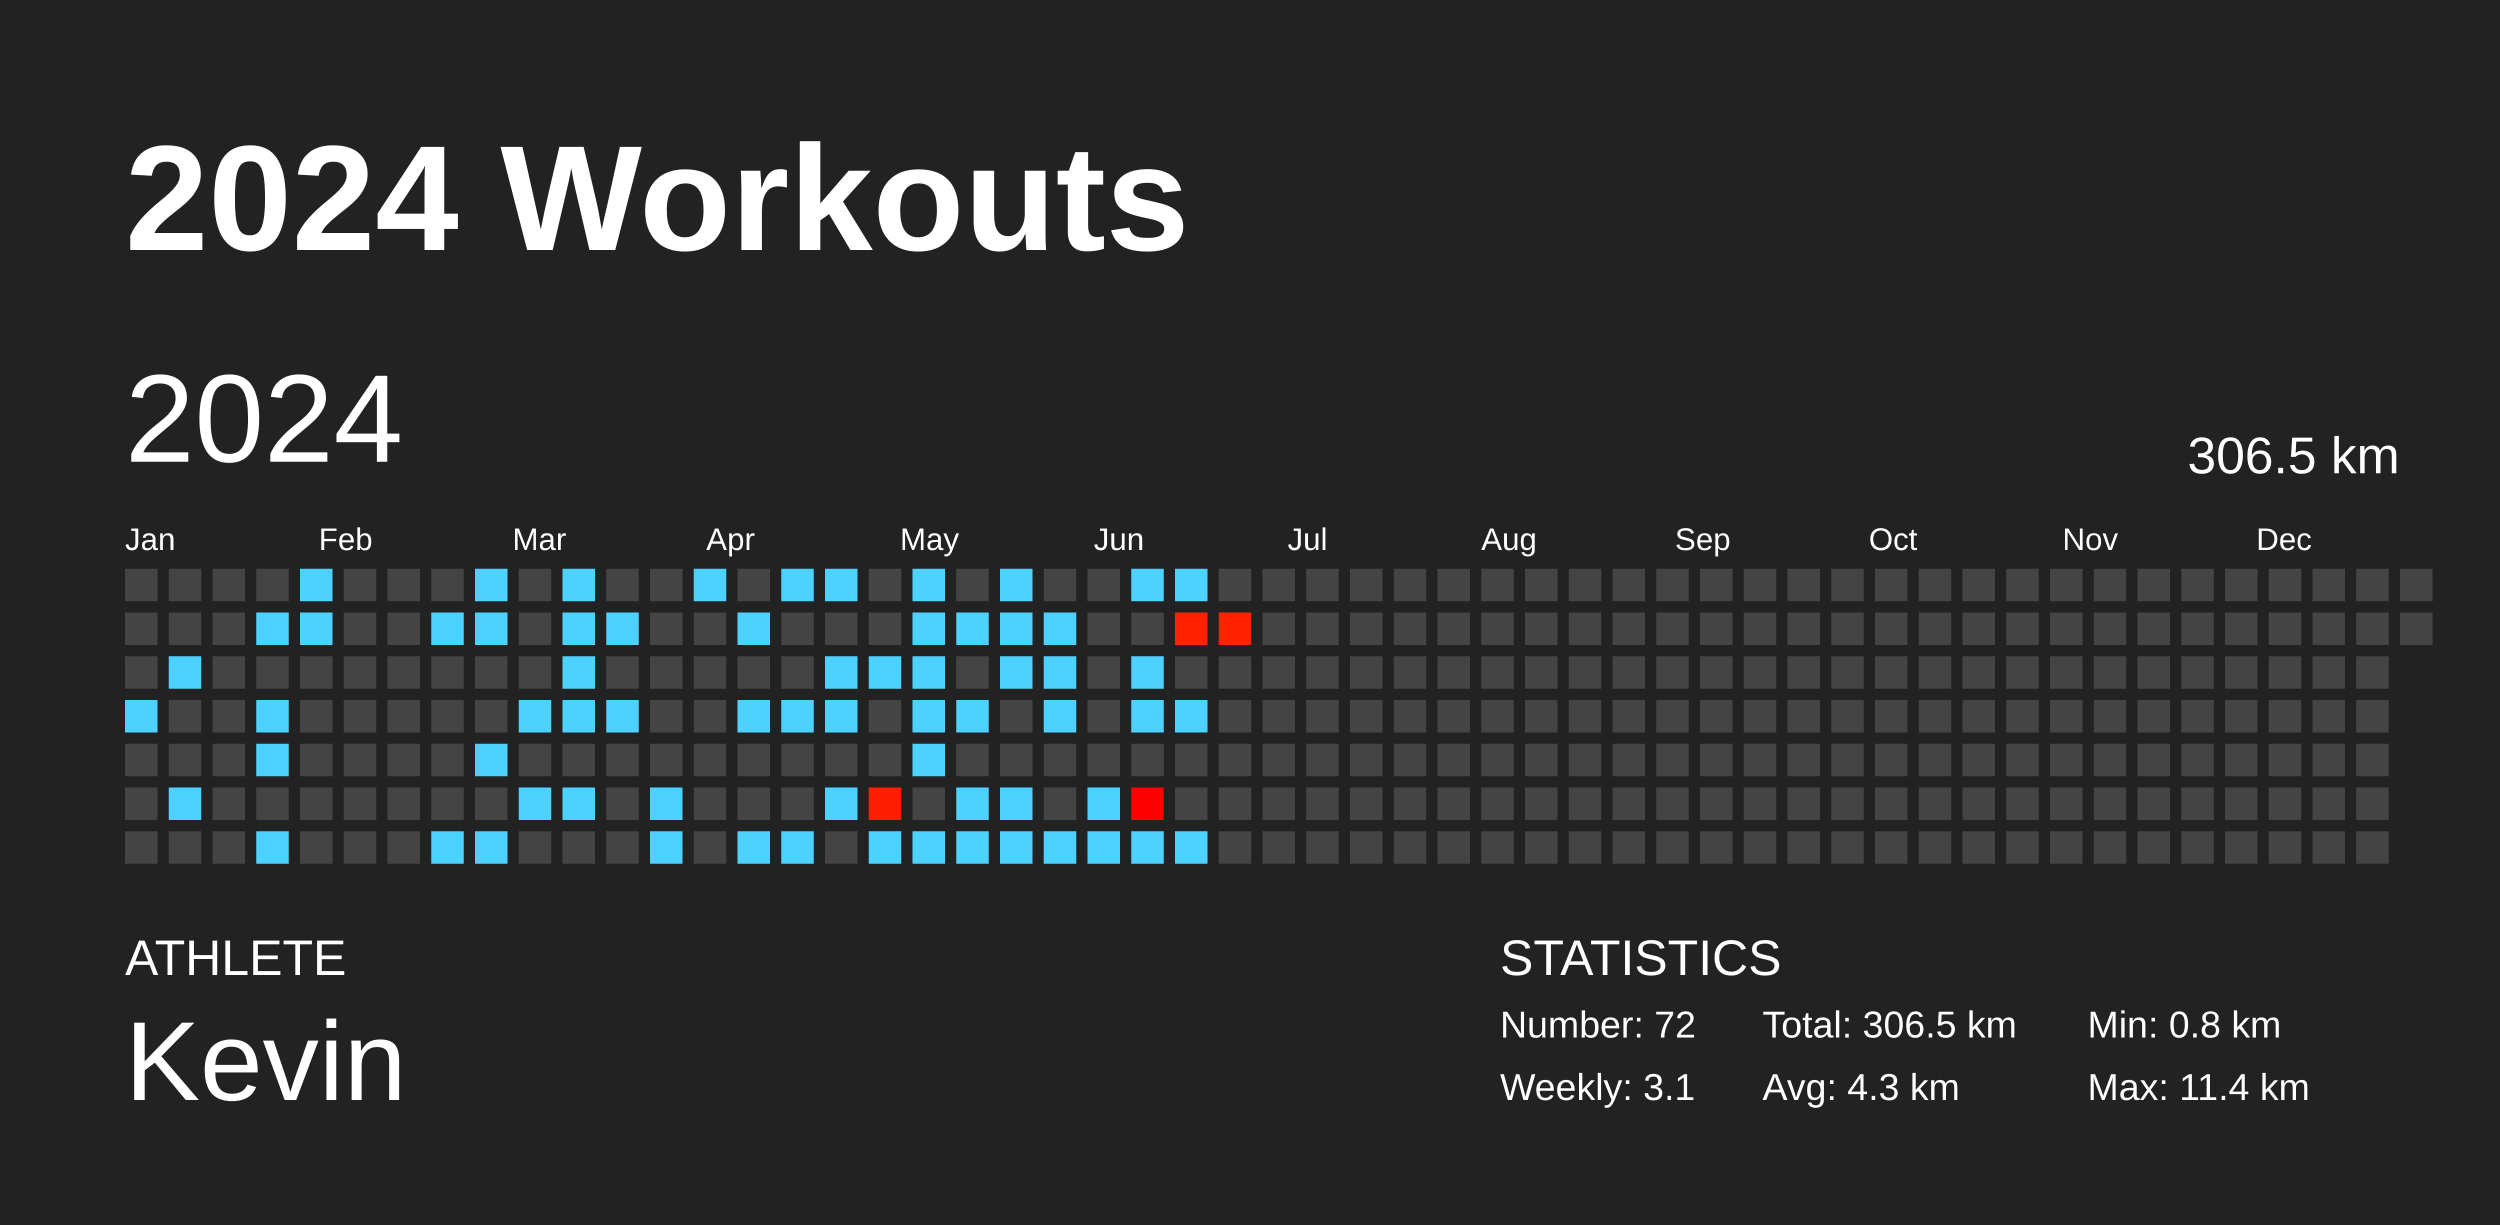
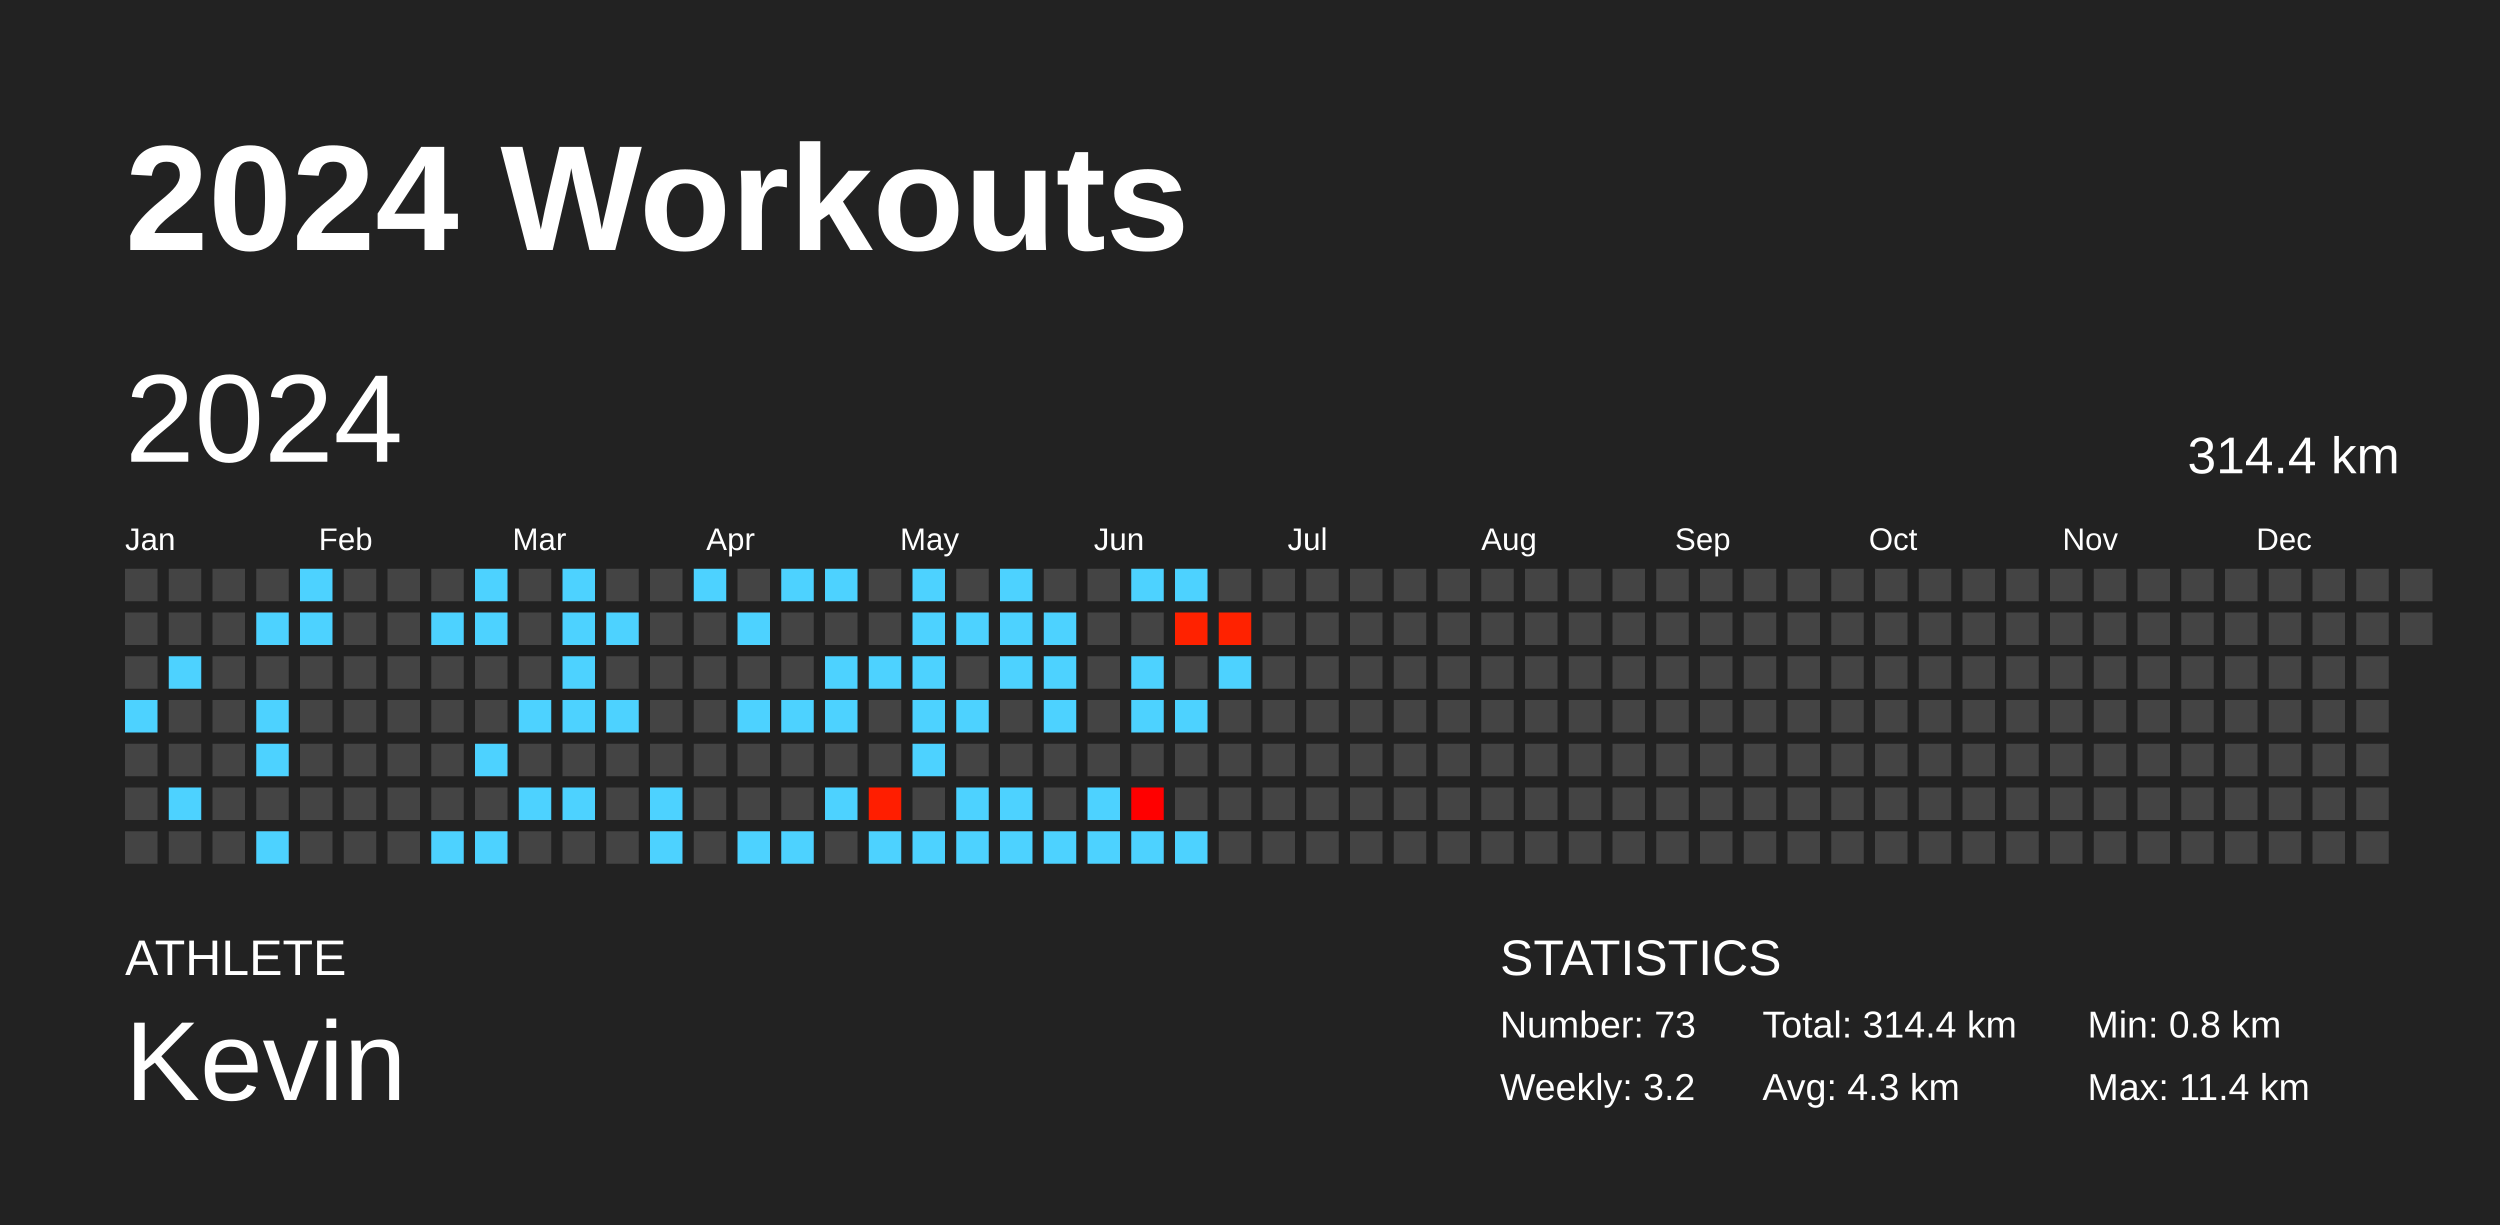
<svg xmlns="http://www.w3.org/2000/svg" baseProfile="full" height="98mm" version="1.1" viewBox="0,0,200,98" width="200mm">
  <defs />
  <rect fill="#222222" height="98" width="200" x="0" y="0" />
  <text fill="#FFFFFF" style="font-size:12px; font-family:Arial; font-weight:bold;" x="10" y="20">2024 Workouts</text>
  <text fill="#FFFFFF" style="font-size:4px; font-family:Arial" x="10" y="78">ATHLETE</text>
  <text fill="#FFFFFF" style="font-size:9px; font-family:Arial" x="10" y="88">Kevin</text>
  <text fill="#FFFFFF" style="font-size:4px; font-family:Arial" x="120" y="78">STATISTICS</text>
-   <text fill="#FFFFFF" style="font-size:3px; font-family:Arial" x="120" y="83">Number: 72</text>
-   <text fill="#FFFFFF" style="font-size:3px; font-family:Arial" x="120" y="88">Weekly: 3.1</text>
-   <text fill="#FFFFFF" style="font-size:3px; font-family:Arial" x="141" y="83">Total: 306.5 km</text>
+   <text fill="#FFFFFF" style="font-size:3px; font-family:Arial" x="120" y="83">Number: 73</text>
+   <text fill="#FFFFFF" style="font-size:3px; font-family:Arial" x="120" y="88">Weekly: 3.2</text>
+   <text fill="#FFFFFF" style="font-size:3px; font-family:Arial" x="141" y="83">Total: 314.4 km</text>
  <text fill="#FFFFFF" style="font-size:3px; font-family:Arial" x="141" y="88">Avg: 4.3 km</text>
  <text fill="#FFFFFF" style="font-size:3px; font-family:Arial" x="167" y="83">Min: 0.8 km</text>
  <text fill="#FFFFFF" style="font-size:3px; font-family:Arial" x="167" y="88">Max: 11.4 km</text>
  <text dominant-baseline="hanging" fill="#FFFFFF" style="font-size:10.0px; font-family:Arial;" x="10" y="30">2024</text>
-   <text dominant-baseline="hanging" fill="#FFFFFF" style="font-size:4.125px; font-family:Arial;" x="175" y="35">306.5 km</text>
+   <text dominant-baseline="hanging" fill="#FFFFFF" style="font-size:4.125px; font-family:Arial;" x="175" y="35">314.4 km</text>
  <text fill="#FFFFFF" style="font-size:2.5px; font-family:Arial" x="10.0" y="44">Jan</text>
  <text fill="#FFFFFF" style="font-size:2.5px; font-family:Arial" x="25.5" y="44">Feb</text>
  <text fill="#FFFFFF" style="font-size:2.5px; font-family:Arial" x="41.0" y="44">Mar</text>
  <text fill="#FFFFFF" style="font-size:2.5px; font-family:Arial" x="56.5" y="44">Apr</text>
  <text fill="#FFFFFF" style="font-size:2.5px; font-family:Arial" x="72.0" y="44">May</text>
  <text fill="#FFFFFF" style="font-size:2.5px; font-family:Arial" x="87.5" y="44">Jun</text>
  <text fill="#FFFFFF" style="font-size:2.5px; font-family:Arial" x="103.0" y="44">Jul</text>
  <text fill="#FFFFFF" style="font-size:2.5px; font-family:Arial" x="118.5" y="44">Aug</text>
  <text fill="#FFFFFF" style="font-size:2.5px; font-family:Arial" x="134.0" y="44">Sep</text>
  <text fill="#FFFFFF" style="font-size:2.5px; font-family:Arial" x="149.5" y="44">Oct</text>
  <text fill="#FFFFFF" style="font-size:2.5px; font-family:Arial" x="165.0" y="44">Nov</text>
  <text fill="#FFFFFF" style="font-size:2.5px; font-family:Arial" x="180.5" y="44">Dec</text>
  <rect fill="#444444" height="2.6" width="2.6" x="10.0" y="45.5" />
  <rect fill="#444444" height="2.6" width="2.6" x="10.0" y="49.0" />
  <rect fill="#444444" height="2.6" width="2.6" x="10.0" y="52.5" />
  <rect fill="#4dd2ff" height="2.6" width="2.6" x="10.0" y="56.0" />
  <rect fill="#444444" height="2.6" width="2.6" x="10.0" y="59.5" />
  <rect fill="#444444" height="2.6" width="2.6" x="10.0" y="63.0" />
  <rect fill="#444444" height="2.6" width="2.6" x="10.0" y="66.5" />
  <rect fill="#444444" height="2.6" width="2.6" x="13.5" y="45.5" />
  <rect fill="#444444" height="2.6" width="2.6" x="13.5" y="49.0" />
  <rect fill="#4dd2ff" height="2.6" width="2.6" x="13.5" y="52.5" />
  <rect fill="#444444" height="2.6" width="2.6" x="13.5" y="56.0" />
  <rect fill="#444444" height="2.6" width="2.6" x="13.5" y="59.5" />
  <rect fill="#4dd2ff" height="2.6" width="2.6" x="13.5" y="63.0" />
  <rect fill="#444444" height="2.6" width="2.6" x="13.5" y="66.5" />
  <rect fill="#444444" height="2.6" width="2.6" x="17.0" y="45.5" />
  <rect fill="#444444" height="2.6" width="2.6" x="17.0" y="49.0" />
  <rect fill="#444444" height="2.6" width="2.6" x="17.0" y="52.5" />
  <rect fill="#444444" height="2.6" width="2.6" x="17.0" y="56.0" />
  <rect fill="#444444" height="2.6" width="2.6" x="17.0" y="59.5" />
  <rect fill="#444444" height="2.6" width="2.6" x="17.0" y="63.0" />
  <rect fill="#444444" height="2.6" width="2.6" x="17.0" y="66.5" />
  <rect fill="#444444" height="2.6" width="2.6" x="20.5" y="45.5" />
  <rect fill="#4dd2ff" height="2.6" width="2.6" x="20.5" y="49.0" />
  <rect fill="#444444" height="2.6" width="2.6" x="20.5" y="52.5" />
  <rect fill="#4dd2ff" height="2.6" width="2.6" x="20.5" y="56.0" />
  <rect fill="#4dd2ff" height="2.6" width="2.6" x="20.5" y="59.5" />
  <rect fill="#444444" height="2.6" width="2.6" x="20.5" y="63.0" />
  <rect fill="#4dd2ff" height="2.6" width="2.6" x="20.5" y="66.5" />
  <rect fill="#4dd2ff" height="2.6" width="2.6" x="24.0" y="45.5" />
  <rect fill="#4dd2ff" height="2.6" width="2.6" x="24.0" y="49.0" />
  <rect fill="#444444" height="2.6" width="2.6" x="24.0" y="52.5" />
  <rect fill="#444444" height="2.6" width="2.6" x="24.0" y="56.0" />
  <rect fill="#444444" height="2.6" width="2.6" x="24.0" y="59.5" />
  <rect fill="#444444" height="2.6" width="2.6" x="24.0" y="63.0" />
  <rect fill="#444444" height="2.6" width="2.6" x="24.0" y="66.5" />
  <rect fill="#444444" height="2.6" width="2.6" x="27.5" y="45.5" />
  <rect fill="#444444" height="2.6" width="2.6" x="27.5" y="49.0" />
  <rect fill="#444444" height="2.6" width="2.6" x="27.5" y="52.5" />
  <rect fill="#444444" height="2.6" width="2.6" x="27.5" y="56.0" />
  <rect fill="#444444" height="2.6" width="2.6" x="27.5" y="59.5" />
  <rect fill="#444444" height="2.6" width="2.6" x="27.5" y="63.0" />
  <rect fill="#444444" height="2.6" width="2.6" x="27.5" y="66.5" />
  <rect fill="#444444" height="2.6" width="2.6" x="31.0" y="45.5" />
  <rect fill="#444444" height="2.6" width="2.6" x="31.0" y="49.0" />
  <rect fill="#444444" height="2.6" width="2.6" x="31.0" y="52.5" />
  <rect fill="#444444" height="2.6" width="2.6" x="31.0" y="56.0" />
  <rect fill="#444444" height="2.6" width="2.6" x="31.0" y="59.5" />
  <rect fill="#444444" height="2.6" width="2.6" x="31.0" y="63.0" />
  <rect fill="#444444" height="2.6" width="2.6" x="31.0" y="66.5" />
  <rect fill="#444444" height="2.6" width="2.6" x="34.5" y="45.5" />
  <rect fill="#4dd2ff" height="2.6" width="2.6" x="34.5" y="49.0" />
  <rect fill="#444444" height="2.6" width="2.6" x="34.5" y="52.5" />
  <rect fill="#444444" height="2.6" width="2.6" x="34.5" y="56.0" />
  <rect fill="#444444" height="2.6" width="2.6" x="34.5" y="59.5" />
  <rect fill="#444444" height="2.6" width="2.6" x="34.5" y="63.0" />
  <rect fill="#4dd2ff" height="2.6" width="2.6" x="34.5" y="66.5" />
  <rect fill="#4dd2ff" height="2.6" width="2.6" x="38.0" y="45.5" />
  <rect fill="#4dd2ff" height="2.6" width="2.6" x="38.0" y="49.0" />
  <rect fill="#444444" height="2.6" width="2.6" x="38.0" y="52.5" />
  <rect fill="#444444" height="2.6" width="2.6" x="38.0" y="56.0" />
  <rect fill="#4dd2ff" height="2.6" width="2.6" x="38.0" y="59.5" />
  <rect fill="#444444" height="2.6" width="2.6" x="38.0" y="63.0" />
  <rect fill="#4dd2ff" height="2.6" width="2.6" x="38.0" y="66.5" />
  <rect fill="#444444" height="2.6" width="2.6" x="41.5" y="45.5" />
  <rect fill="#444444" height="2.6" width="2.6" x="41.5" y="49.0" />
  <rect fill="#444444" height="2.6" width="2.6" x="41.5" y="52.5" />
  <rect fill="#4dd2ff" height="2.6" width="2.6" x="41.5" y="56.0" />
  <rect fill="#444444" height="2.6" width="2.6" x="41.5" y="59.5" />
  <rect fill="#4dd2ff" height="2.6" width="2.6" x="41.5" y="63.0" />
  <rect fill="#444444" height="2.6" width="2.6" x="41.5" y="66.5" />
  <rect fill="#4dd2ff" height="2.6" width="2.6" x="45.0" y="45.5" />
  <rect fill="#4dd2ff" height="2.6" width="2.6" x="45.0" y="49.0" />
  <rect fill="#4dd2ff" height="2.6" width="2.6" x="45.0" y="52.5" />
  <rect fill="#4dd2ff" height="2.6" width="2.6" x="45.0" y="56.0" />
  <rect fill="#444444" height="2.6" width="2.6" x="45.0" y="59.5" />
  <rect fill="#4dd2ff" height="2.6" width="2.6" x="45.0" y="63.0" />
  <rect fill="#444444" height="2.6" width="2.6" x="45.0" y="66.5" />
  <rect fill="#444444" height="2.6" width="2.6" x="48.5" y="45.5" />
  <rect fill="#4dd2ff" height="2.6" width="2.6" x="48.5" y="49.0" />
  <rect fill="#444444" height="2.6" width="2.6" x="48.5" y="52.5" />
  <rect fill="#4dd2ff" height="2.6" width="2.6" x="48.5" y="56.0" />
  <rect fill="#444444" height="2.6" width="2.6" x="48.5" y="59.5" />
  <rect fill="#444444" height="2.6" width="2.6" x="48.5" y="63.0" />
  <rect fill="#444444" height="2.6" width="2.6" x="48.5" y="66.5" />
  <rect fill="#444444" height="2.6" width="2.6" x="52.0" y="45.5" />
  <rect fill="#444444" height="2.6" width="2.6" x="52.0" y="49.0" />
  <rect fill="#444444" height="2.6" width="2.6" x="52.0" y="52.5" />
  <rect fill="#444444" height="2.6" width="2.6" x="52.0" y="56.0" />
  <rect fill="#444444" height="2.6" width="2.6" x="52.0" y="59.5" />
  <rect fill="#4dd2ff" height="2.6" width="2.6" x="52.0" y="63.0" />
  <rect fill="#4dd2ff" height="2.6" width="2.6" x="52.0" y="66.5" />
  <rect fill="#4dd2ff" height="2.6" width="2.6" x="55.5" y="45.5" />
  <rect fill="#444444" height="2.6" width="2.6" x="55.5" y="49.0" />
  <rect fill="#444444" height="2.6" width="2.6" x="55.5" y="52.5" />
  <rect fill="#444444" height="2.6" width="2.6" x="55.5" y="56.0" />
  <rect fill="#444444" height="2.6" width="2.6" x="55.5" y="59.5" />
  <rect fill="#444444" height="2.6" width="2.6" x="55.5" y="63.0" />
  <rect fill="#444444" height="2.6" width="2.6" x="55.5" y="66.5" />
  <rect fill="#444444" height="2.6" width="2.6" x="59.0" y="45.5" />
  <rect fill="#4dd2ff" height="2.6" width="2.6" x="59.0" y="49.0" />
  <rect fill="#444444" height="2.6" width="2.6" x="59.0" y="52.5" />
  <rect fill="#4dd2ff" height="2.6" width="2.6" x="59.0" y="56.0" />
  <rect fill="#444444" height="2.6" width="2.6" x="59.0" y="59.5" />
  <rect fill="#444444" height="2.6" width="2.6" x="59.0" y="63.0" />
  <rect fill="#4dd2ff" height="2.6" width="2.6" x="59.0" y="66.5" />
  <rect fill="#4dd2ff" height="2.6" width="2.6" x="62.5" y="45.5" />
  <rect fill="#444444" height="2.6" width="2.6" x="62.5" y="49.0" />
  <rect fill="#444444" height="2.6" width="2.6" x="62.5" y="52.5" />
  <rect fill="#4dd2ff" height="2.6" width="2.6" x="62.5" y="56.0" />
  <rect fill="#444444" height="2.6" width="2.6" x="62.5" y="59.5" />
  <rect fill="#444444" height="2.6" width="2.6" x="62.5" y="63.0" />
  <rect fill="#4dd2ff" height="2.6" width="2.6" x="62.5" y="66.5" />
  <rect fill="#4dd2ff" height="2.6" width="2.6" x="66.0" y="45.5" />
  <rect fill="#444444" height="2.6" width="2.6" x="66.0" y="49.0" />
  <rect fill="#4dd2ff" height="2.6" width="2.6" x="66.0" y="52.5" />
  <rect fill="#4dd2ff" height="2.6" width="2.6" x="66.0" y="56.0" />
  <rect fill="#444444" height="2.6" width="2.6" x="66.0" y="59.5" />
  <rect fill="#4dd2ff" height="2.6" width="2.6" x="66.0" y="63.0" />
  <rect fill="#444444" height="2.6" width="2.6" x="66.0" y="66.5" />
  <rect fill="#444444" height="2.6" width="2.6" x="69.5" y="45.5" />
  <rect fill="#444444" height="2.6" width="2.6" x="69.5" y="49.0" />
  <rect fill="#4dd2ff" height="2.6" width="2.6" x="69.5" y="52.5" />
  <rect fill="#444444" height="2.6" width="2.6" x="69.5" y="56.0" />
  <rect fill="#444444" height="2.6" width="2.6" x="69.5" y="59.5" />
  <rect fill="#ff1e00" height="2.6" width="2.6" x="69.5" y="63.0" />
  <rect fill="#4dd2ff" height="2.6" width="2.6" x="69.5" y="66.5" />
  <rect fill="#4dd2ff" height="2.6" width="2.6" x="73.0" y="45.5" />
  <rect fill="#4dd2ff" height="2.6" width="2.6" x="73.0" y="49.0" />
  <rect fill="#4dd2ff" height="2.6" width="2.6" x="73.0" y="52.5" />
  <rect fill="#4dd2ff" height="2.6" width="2.6" x="73.0" y="56.0" />
  <rect fill="#4dd2ff" height="2.6" width="2.6" x="73.0" y="59.5" />
  <rect fill="#444444" height="2.6" width="2.6" x="73.0" y="63.0" />
  <rect fill="#4dd2ff" height="2.6" width="2.6" x="73.0" y="66.5" />
  <rect fill="#444444" height="2.6" width="2.6" x="76.5" y="45.5" />
  <rect fill="#4dd2ff" height="2.6" width="2.6" x="76.5" y="49.0" />
  <rect fill="#444444" height="2.6" width="2.6" x="76.5" y="52.5" />
  <rect fill="#4dd2ff" height="2.6" width="2.6" x="76.5" y="56.0" />
  <rect fill="#444444" height="2.6" width="2.6" x="76.5" y="59.5" />
  <rect fill="#4dd2ff" height="2.6" width="2.6" x="76.5" y="63.0" />
  <rect fill="#4dd2ff" height="2.6" width="2.6" x="76.5" y="66.5" />
  <rect fill="#4dd2ff" height="2.6" width="2.6" x="80.0" y="45.5" />
  <rect fill="#4dd2ff" height="2.6" width="2.6" x="80.0" y="49.0" />
  <rect fill="#4dd2ff" height="2.6" width="2.6" x="80.0" y="52.5" />
  <rect fill="#444444" height="2.6" width="2.6" x="80.0" y="56.0" />
  <rect fill="#444444" height="2.6" width="2.6" x="80.0" y="59.5" />
  <rect fill="#4dd2ff" height="2.6" width="2.6" x="80.0" y="63.0" />
  <rect fill="#4dd2ff" height="2.6" width="2.6" x="80.0" y="66.5" />
  <rect fill="#444444" height="2.6" width="2.6" x="83.5" y="45.5" />
  <rect fill="#4dd2ff" height="2.6" width="2.6" x="83.5" y="49.0" />
  <rect fill="#4dd2ff" height="2.6" width="2.6" x="83.5" y="52.5" />
  <rect fill="#4dd2ff" height="2.6" width="2.6" x="83.5" y="56.0" />
  <rect fill="#444444" height="2.6" width="2.6" x="83.5" y="59.5" />
  <rect fill="#444444" height="2.6" width="2.6" x="83.5" y="63.0" />
  <rect fill="#4dd2ff" height="2.6" width="2.6" x="83.5" y="66.5" />
  <rect fill="#444444" height="2.6" width="2.6" x="87.0" y="45.5" />
  <rect fill="#444444" height="2.6" width="2.6" x="87.0" y="49.0" />
  <rect fill="#444444" height="2.6" width="2.6" x="87.0" y="52.5" />
  <rect fill="#444444" height="2.6" width="2.6" x="87.0" y="56.0" />
  <rect fill="#444444" height="2.6" width="2.6" x="87.0" y="59.5" />
  <rect fill="#4dd2ff" height="2.6" width="2.6" x="87.0" y="63.0" />
  <rect fill="#4dd2ff" height="2.6" width="2.6" x="87.0" y="66.5" />
  <rect fill="#4dd2ff" height="2.6" width="2.6" x="90.5" y="45.5" />
  <rect fill="#444444" height="2.6" width="2.6" x="90.5" y="49.0" />
  <rect fill="#4dd2ff" height="2.6" width="2.6" x="90.5" y="52.5" />
  <rect fill="#4dd2ff" height="2.6" width="2.6" x="90.5" y="56.0" />
  <rect fill="#444444" height="2.6" width="2.6" x="90.5" y="59.5" />
  <rect fill="#ff0000" height="2.6" width="2.6" x="90.5" y="63.0" />
  <rect fill="#4dd2ff" height="2.6" width="2.6" x="90.5" y="66.5" />
  <rect fill="#4dd2ff" height="2.6" width="2.6" x="94.0" y="45.5" />
  <rect fill="#ff2200" height="2.6" width="2.6" x="94.0" y="49.0" />
  <rect fill="#444444" height="2.6" width="2.6" x="94.0" y="52.5" />
  <rect fill="#4dd2ff" height="2.6" width="2.6" x="94.0" y="56.0" />
  <rect fill="#444444" height="2.6" width="2.6" x="94.0" y="59.5" />
  <rect fill="#444444" height="2.6" width="2.6" x="94.0" y="63.0" />
  <rect fill="#4dd2ff" height="2.6" width="2.6" x="94.0" y="66.5" />
  <rect fill="#444444" height="2.6" width="2.6" x="97.5" y="45.5" />
  <rect fill="#ff2200" height="2.6" width="2.6" x="97.5" y="49.0" />
-   <rect fill="#444444" height="2.6" width="2.6" x="97.5" y="52.5" />
+   <rect fill="#4dd2ff" height="2.6" width="2.6" x="97.5" y="52.5" />
  <rect fill="#444444" height="2.6" width="2.6" x="97.5" y="56.0" />
  <rect fill="#444444" height="2.6" width="2.6" x="97.5" y="59.5" />
  <rect fill="#444444" height="2.6" width="2.6" x="97.5" y="63.0" />
  <rect fill="#444444" height="2.6" width="2.6" x="97.5" y="66.5" />
  <rect fill="#444444" height="2.6" width="2.6" x="101.0" y="45.5" />
  <rect fill="#444444" height="2.6" width="2.6" x="101.0" y="49.0" />
  <rect fill="#444444" height="2.6" width="2.6" x="101.0" y="52.5" />
  <rect fill="#444444" height="2.6" width="2.6" x="101.0" y="56.0" />
  <rect fill="#444444" height="2.6" width="2.6" x="101.0" y="59.5" />
  <rect fill="#444444" height="2.6" width="2.6" x="101.0" y="63.0" />
  <rect fill="#444444" height="2.6" width="2.6" x="101.0" y="66.5" />
  <rect fill="#444444" height="2.6" width="2.6" x="104.5" y="45.5" />
  <rect fill="#444444" height="2.6" width="2.6" x="104.5" y="49.0" />
  <rect fill="#444444" height="2.6" width="2.6" x="104.5" y="52.5" />
  <rect fill="#444444" height="2.6" width="2.6" x="104.5" y="56.0" />
  <rect fill="#444444" height="2.6" width="2.6" x="104.5" y="59.5" />
  <rect fill="#444444" height="2.6" width="2.6" x="104.5" y="63.0" />
  <rect fill="#444444" height="2.6" width="2.6" x="104.5" y="66.5" />
  <rect fill="#444444" height="2.6" width="2.6" x="108.0" y="45.5" />
  <rect fill="#444444" height="2.6" width="2.6" x="108.0" y="49.0" />
  <rect fill="#444444" height="2.6" width="2.6" x="108.0" y="52.5" />
  <rect fill="#444444" height="2.6" width="2.6" x="108.0" y="56.0" />
  <rect fill="#444444" height="2.6" width="2.6" x="108.0" y="59.5" />
  <rect fill="#444444" height="2.6" width="2.6" x="108.0" y="63.0" />
  <rect fill="#444444" height="2.6" width="2.6" x="108.0" y="66.5" />
  <rect fill="#444444" height="2.6" width="2.6" x="111.5" y="45.5" />
  <rect fill="#444444" height="2.6" width="2.6" x="111.5" y="49.0" />
  <rect fill="#444444" height="2.6" width="2.6" x="111.5" y="52.5" />
  <rect fill="#444444" height="2.6" width="2.6" x="111.5" y="56.0" />
  <rect fill="#444444" height="2.6" width="2.6" x="111.5" y="59.5" />
  <rect fill="#444444" height="2.6" width="2.6" x="111.5" y="63.0" />
  <rect fill="#444444" height="2.6" width="2.6" x="111.5" y="66.5" />
  <rect fill="#444444" height="2.6" width="2.6" x="115.0" y="45.5" />
  <rect fill="#444444" height="2.6" width="2.6" x="115.0" y="49.0" />
  <rect fill="#444444" height="2.6" width="2.6" x="115.0" y="52.5" />
  <rect fill="#444444" height="2.6" width="2.6" x="115.0" y="56.0" />
  <rect fill="#444444" height="2.6" width="2.6" x="115.0" y="59.5" />
  <rect fill="#444444" height="2.6" width="2.6" x="115.0" y="63.0" />
  <rect fill="#444444" height="2.6" width="2.6" x="115.0" y="66.5" />
  <rect fill="#444444" height="2.6" width="2.6" x="118.5" y="45.5" />
  <rect fill="#444444" height="2.6" width="2.6" x="118.5" y="49.0" />
  <rect fill="#444444" height="2.6" width="2.6" x="118.5" y="52.5" />
  <rect fill="#444444" height="2.6" width="2.6" x="118.5" y="56.0" />
  <rect fill="#444444" height="2.6" width="2.6" x="118.5" y="59.5" />
  <rect fill="#444444" height="2.6" width="2.6" x="118.5" y="63.0" />
  <rect fill="#444444" height="2.6" width="2.6" x="118.5" y="66.5" />
  <rect fill="#444444" height="2.6" width="2.6" x="122.0" y="45.5" />
  <rect fill="#444444" height="2.6" width="2.6" x="122.0" y="49.0" />
  <rect fill="#444444" height="2.6" width="2.6" x="122.0" y="52.5" />
  <rect fill="#444444" height="2.6" width="2.6" x="122.0" y="56.0" />
  <rect fill="#444444" height="2.6" width="2.6" x="122.0" y="59.5" />
  <rect fill="#444444" height="2.6" width="2.6" x="122.0" y="63.0" />
  <rect fill="#444444" height="2.6" width="2.6" x="122.0" y="66.5" />
  <rect fill="#444444" height="2.6" width="2.6" x="125.5" y="45.5" />
  <rect fill="#444444" height="2.6" width="2.6" x="125.5" y="49.0" />
  <rect fill="#444444" height="2.6" width="2.6" x="125.5" y="52.5" />
  <rect fill="#444444" height="2.6" width="2.6" x="125.5" y="56.0" />
  <rect fill="#444444" height="2.6" width="2.6" x="125.5" y="59.5" />
  <rect fill="#444444" height="2.6" width="2.6" x="125.5" y="63.0" />
  <rect fill="#444444" height="2.6" width="2.6" x="125.5" y="66.5" />
  <rect fill="#444444" height="2.6" width="2.6" x="129.0" y="45.5" />
  <rect fill="#444444" height="2.6" width="2.6" x="129.0" y="49.0" />
  <rect fill="#444444" height="2.6" width="2.6" x="129.0" y="52.5" />
  <rect fill="#444444" height="2.6" width="2.6" x="129.0" y="56.0" />
  <rect fill="#444444" height="2.6" width="2.6" x="129.0" y="59.5" />
  <rect fill="#444444" height="2.6" width="2.6" x="129.0" y="63.0" />
  <rect fill="#444444" height="2.6" width="2.6" x="129.0" y="66.5" />
  <rect fill="#444444" height="2.6" width="2.6" x="132.5" y="45.5" />
  <rect fill="#444444" height="2.6" width="2.6" x="132.5" y="49.0" />
  <rect fill="#444444" height="2.6" width="2.6" x="132.5" y="52.5" />
  <rect fill="#444444" height="2.6" width="2.6" x="132.5" y="56.0" />
  <rect fill="#444444" height="2.6" width="2.6" x="132.5" y="59.5" />
  <rect fill="#444444" height="2.6" width="2.6" x="132.5" y="63.0" />
  <rect fill="#444444" height="2.6" width="2.6" x="132.5" y="66.5" />
  <rect fill="#444444" height="2.6" width="2.6" x="136.0" y="45.5" />
  <rect fill="#444444" height="2.6" width="2.6" x="136.0" y="49.0" />
  <rect fill="#444444" height="2.6" width="2.6" x="136.0" y="52.5" />
  <rect fill="#444444" height="2.6" width="2.6" x="136.0" y="56.0" />
  <rect fill="#444444" height="2.6" width="2.6" x="136.0" y="59.5" />
  <rect fill="#444444" height="2.6" width="2.6" x="136.0" y="63.0" />
  <rect fill="#444444" height="2.6" width="2.6" x="136.0" y="66.5" />
  <rect fill="#444444" height="2.6" width="2.6" x="139.5" y="45.5" />
  <rect fill="#444444" height="2.6" width="2.6" x="139.5" y="49.0" />
  <rect fill="#444444" height="2.6" width="2.6" x="139.5" y="52.5" />
  <rect fill="#444444" height="2.6" width="2.6" x="139.5" y="56.0" />
  <rect fill="#444444" height="2.6" width="2.6" x="139.5" y="59.5" />
  <rect fill="#444444" height="2.6" width="2.6" x="139.5" y="63.0" />
  <rect fill="#444444" height="2.6" width="2.6" x="139.5" y="66.5" />
  <rect fill="#444444" height="2.6" width="2.6" x="143.0" y="45.5" />
  <rect fill="#444444" height="2.6" width="2.6" x="143.0" y="49.0" />
  <rect fill="#444444" height="2.6" width="2.6" x="143.0" y="52.5" />
  <rect fill="#444444" height="2.6" width="2.6" x="143.0" y="56.0" />
  <rect fill="#444444" height="2.6" width="2.6" x="143.0" y="59.5" />
  <rect fill="#444444" height="2.6" width="2.6" x="143.0" y="63.0" />
  <rect fill="#444444" height="2.6" width="2.6" x="143.0" y="66.5" />
  <rect fill="#444444" height="2.6" width="2.6" x="146.5" y="45.5" />
  <rect fill="#444444" height="2.6" width="2.6" x="146.5" y="49.0" />
  <rect fill="#444444" height="2.6" width="2.6" x="146.5" y="52.5" />
  <rect fill="#444444" height="2.6" width="2.6" x="146.5" y="56.0" />
  <rect fill="#444444" height="2.6" width="2.6" x="146.5" y="59.5" />
  <rect fill="#444444" height="2.6" width="2.6" x="146.5" y="63.0" />
  <rect fill="#444444" height="2.6" width="2.6" x="146.5" y="66.5" />
  <rect fill="#444444" height="2.6" width="2.6" x="150.0" y="45.5" />
  <rect fill="#444444" height="2.6" width="2.6" x="150.0" y="49.0" />
  <rect fill="#444444" height="2.6" width="2.6" x="150.0" y="52.5" />
  <rect fill="#444444" height="2.6" width="2.6" x="150.0" y="56.0" />
  <rect fill="#444444" height="2.6" width="2.6" x="150.0" y="59.5" />
  <rect fill="#444444" height="2.6" width="2.6" x="150.0" y="63.0" />
  <rect fill="#444444" height="2.6" width="2.6" x="150.0" y="66.5" />
  <rect fill="#444444" height="2.6" width="2.6" x="153.5" y="45.5" />
  <rect fill="#444444" height="2.6" width="2.6" x="153.5" y="49.0" />
  <rect fill="#444444" height="2.6" width="2.6" x="153.5" y="52.5" />
  <rect fill="#444444" height="2.6" width="2.6" x="153.5" y="56.0" />
  <rect fill="#444444" height="2.6" width="2.6" x="153.5" y="59.5" />
  <rect fill="#444444" height="2.6" width="2.6" x="153.5" y="63.0" />
  <rect fill="#444444" height="2.6" width="2.6" x="153.5" y="66.5" />
  <rect fill="#444444" height="2.6" width="2.6" x="157.0" y="45.5" />
  <rect fill="#444444" height="2.6" width="2.6" x="157.0" y="49.0" />
  <rect fill="#444444" height="2.6" width="2.6" x="157.0" y="52.5" />
  <rect fill="#444444" height="2.6" width="2.6" x="157.0" y="56.0" />
  <rect fill="#444444" height="2.6" width="2.6" x="157.0" y="59.5" />
  <rect fill="#444444" height="2.6" width="2.6" x="157.0" y="63.0" />
  <rect fill="#444444" height="2.6" width="2.6" x="157.0" y="66.5" />
  <rect fill="#444444" height="2.6" width="2.6" x="160.5" y="45.5" />
  <rect fill="#444444" height="2.6" width="2.6" x="160.5" y="49.0" />
  <rect fill="#444444" height="2.6" width="2.6" x="160.5" y="52.5" />
  <rect fill="#444444" height="2.6" width="2.6" x="160.5" y="56.0" />
  <rect fill="#444444" height="2.6" width="2.6" x="160.5" y="59.5" />
  <rect fill="#444444" height="2.6" width="2.6" x="160.5" y="63.0" />
  <rect fill="#444444" height="2.6" width="2.6" x="160.5" y="66.5" />
  <rect fill="#444444" height="2.6" width="2.6" x="164.0" y="45.5" />
  <rect fill="#444444" height="2.6" width="2.6" x="164.0" y="49.0" />
  <rect fill="#444444" height="2.6" width="2.6" x="164.0" y="52.5" />
  <rect fill="#444444" height="2.6" width="2.6" x="164.0" y="56.0" />
  <rect fill="#444444" height="2.6" width="2.6" x="164.0" y="59.5" />
  <rect fill="#444444" height="2.6" width="2.6" x="164.0" y="63.0" />
  <rect fill="#444444" height="2.6" width="2.6" x="164.0" y="66.5" />
  <rect fill="#444444" height="2.6" width="2.6" x="167.5" y="45.5" />
  <rect fill="#444444" height="2.6" width="2.6" x="167.5" y="49.0" />
  <rect fill="#444444" height="2.6" width="2.6" x="167.5" y="52.5" />
  <rect fill="#444444" height="2.6" width="2.6" x="167.5" y="56.0" />
  <rect fill="#444444" height="2.6" width="2.6" x="167.5" y="59.5" />
  <rect fill="#444444" height="2.6" width="2.6" x="167.5" y="63.0" />
  <rect fill="#444444" height="2.6" width="2.6" x="167.5" y="66.5" />
  <rect fill="#444444" height="2.6" width="2.6" x="171.0" y="45.5" />
  <rect fill="#444444" height="2.6" width="2.6" x="171.0" y="49.0" />
  <rect fill="#444444" height="2.6" width="2.6" x="171.0" y="52.5" />
  <rect fill="#444444" height="2.6" width="2.6" x="171.0" y="56.0" />
  <rect fill="#444444" height="2.6" width="2.6" x="171.0" y="59.5" />
  <rect fill="#444444" height="2.6" width="2.6" x="171.0" y="63.0" />
  <rect fill="#444444" height="2.6" width="2.6" x="171.0" y="66.5" />
  <rect fill="#444444" height="2.6" width="2.6" x="174.5" y="45.5" />
  <rect fill="#444444" height="2.6" width="2.6" x="174.5" y="49.0" />
  <rect fill="#444444" height="2.6" width="2.6" x="174.5" y="52.5" />
  <rect fill="#444444" height="2.6" width="2.6" x="174.5" y="56.0" />
  <rect fill="#444444" height="2.6" width="2.6" x="174.5" y="59.5" />
  <rect fill="#444444" height="2.6" width="2.6" x="174.5" y="63.0" />
  <rect fill="#444444" height="2.6" width="2.6" x="174.5" y="66.5" />
  <rect fill="#444444" height="2.6" width="2.6" x="178.0" y="45.5" />
  <rect fill="#444444" height="2.6" width="2.6" x="178.0" y="49.0" />
  <rect fill="#444444" height="2.6" width="2.6" x="178.0" y="52.5" />
  <rect fill="#444444" height="2.6" width="2.6" x="178.0" y="56.0" />
  <rect fill="#444444" height="2.6" width="2.6" x="178.0" y="59.5" />
  <rect fill="#444444" height="2.6" width="2.6" x="178.0" y="63.0" />
  <rect fill="#444444" height="2.6" width="2.6" x="178.0" y="66.5" />
  <rect fill="#444444" height="2.6" width="2.6" x="181.5" y="45.5" />
  <rect fill="#444444" height="2.6" width="2.6" x="181.5" y="49.0" />
  <rect fill="#444444" height="2.6" width="2.6" x="181.5" y="52.5" />
  <rect fill="#444444" height="2.6" width="2.6" x="181.5" y="56.0" />
  <rect fill="#444444" height="2.6" width="2.6" x="181.5" y="59.5" />
  <rect fill="#444444" height="2.6" width="2.6" x="181.5" y="63.0" />
  <rect fill="#444444" height="2.6" width="2.6" x="181.5" y="66.5" />
  <rect fill="#444444" height="2.6" width="2.6" x="185.0" y="45.5" />
  <rect fill="#444444" height="2.6" width="2.6" x="185.0" y="49.0" />
  <rect fill="#444444" height="2.6" width="2.6" x="185.0" y="52.5" />
  <rect fill="#444444" height="2.6" width="2.6" x="185.0" y="56.0" />
  <rect fill="#444444" height="2.6" width="2.6" x="185.0" y="59.5" />
  <rect fill="#444444" height="2.6" width="2.6" x="185.0" y="63.0" />
  <rect fill="#444444" height="2.6" width="2.6" x="185.0" y="66.5" />
  <rect fill="#444444" height="2.6" width="2.6" x="188.5" y="45.5" />
  <rect fill="#444444" height="2.6" width="2.6" x="188.5" y="49.0" />
  <rect fill="#444444" height="2.6" width="2.6" x="188.5" y="52.5" />
  <rect fill="#444444" height="2.6" width="2.6" x="188.5" y="56.0" />
  <rect fill="#444444" height="2.6" width="2.6" x="188.5" y="59.5" />
  <rect fill="#444444" height="2.6" width="2.6" x="188.5" y="63.0" />
  <rect fill="#444444" height="2.6" width="2.6" x="188.5" y="66.5" />
  <rect fill="#444444" height="2.6" width="2.6" x="192.0" y="45.5" />
  <rect fill="#444444" height="2.6" width="2.6" x="192.0" y="49.0" />
</svg>
